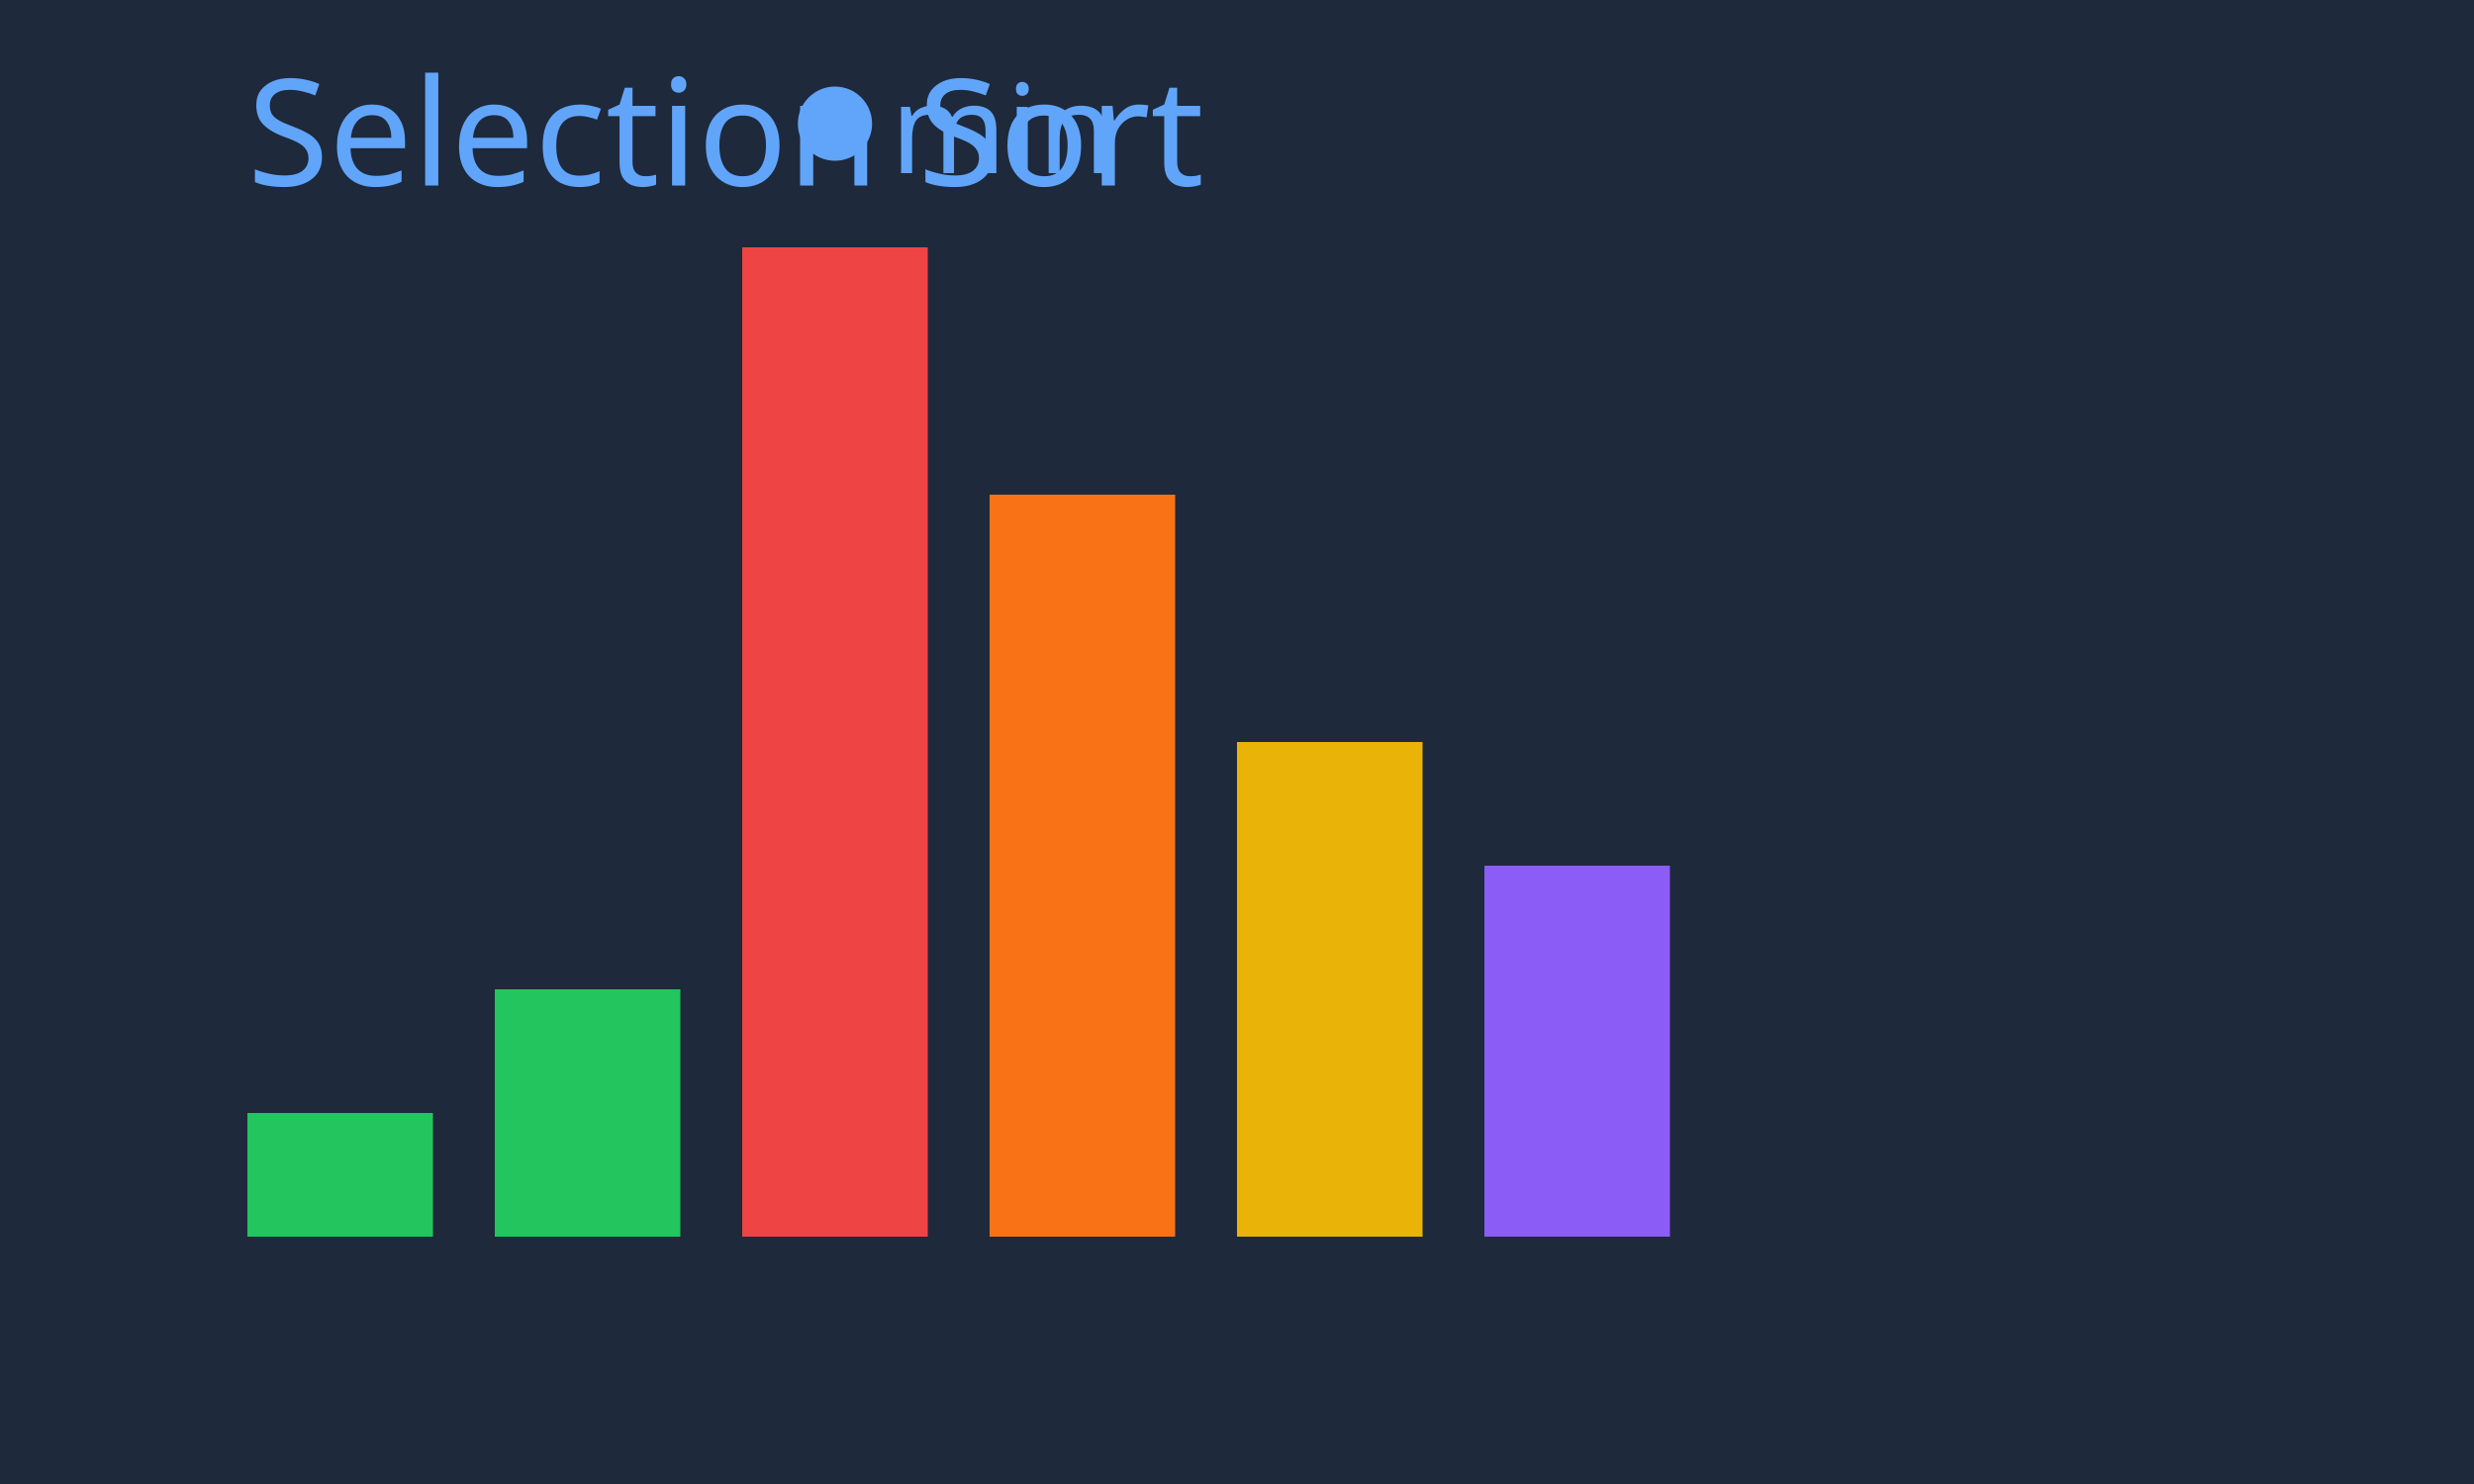
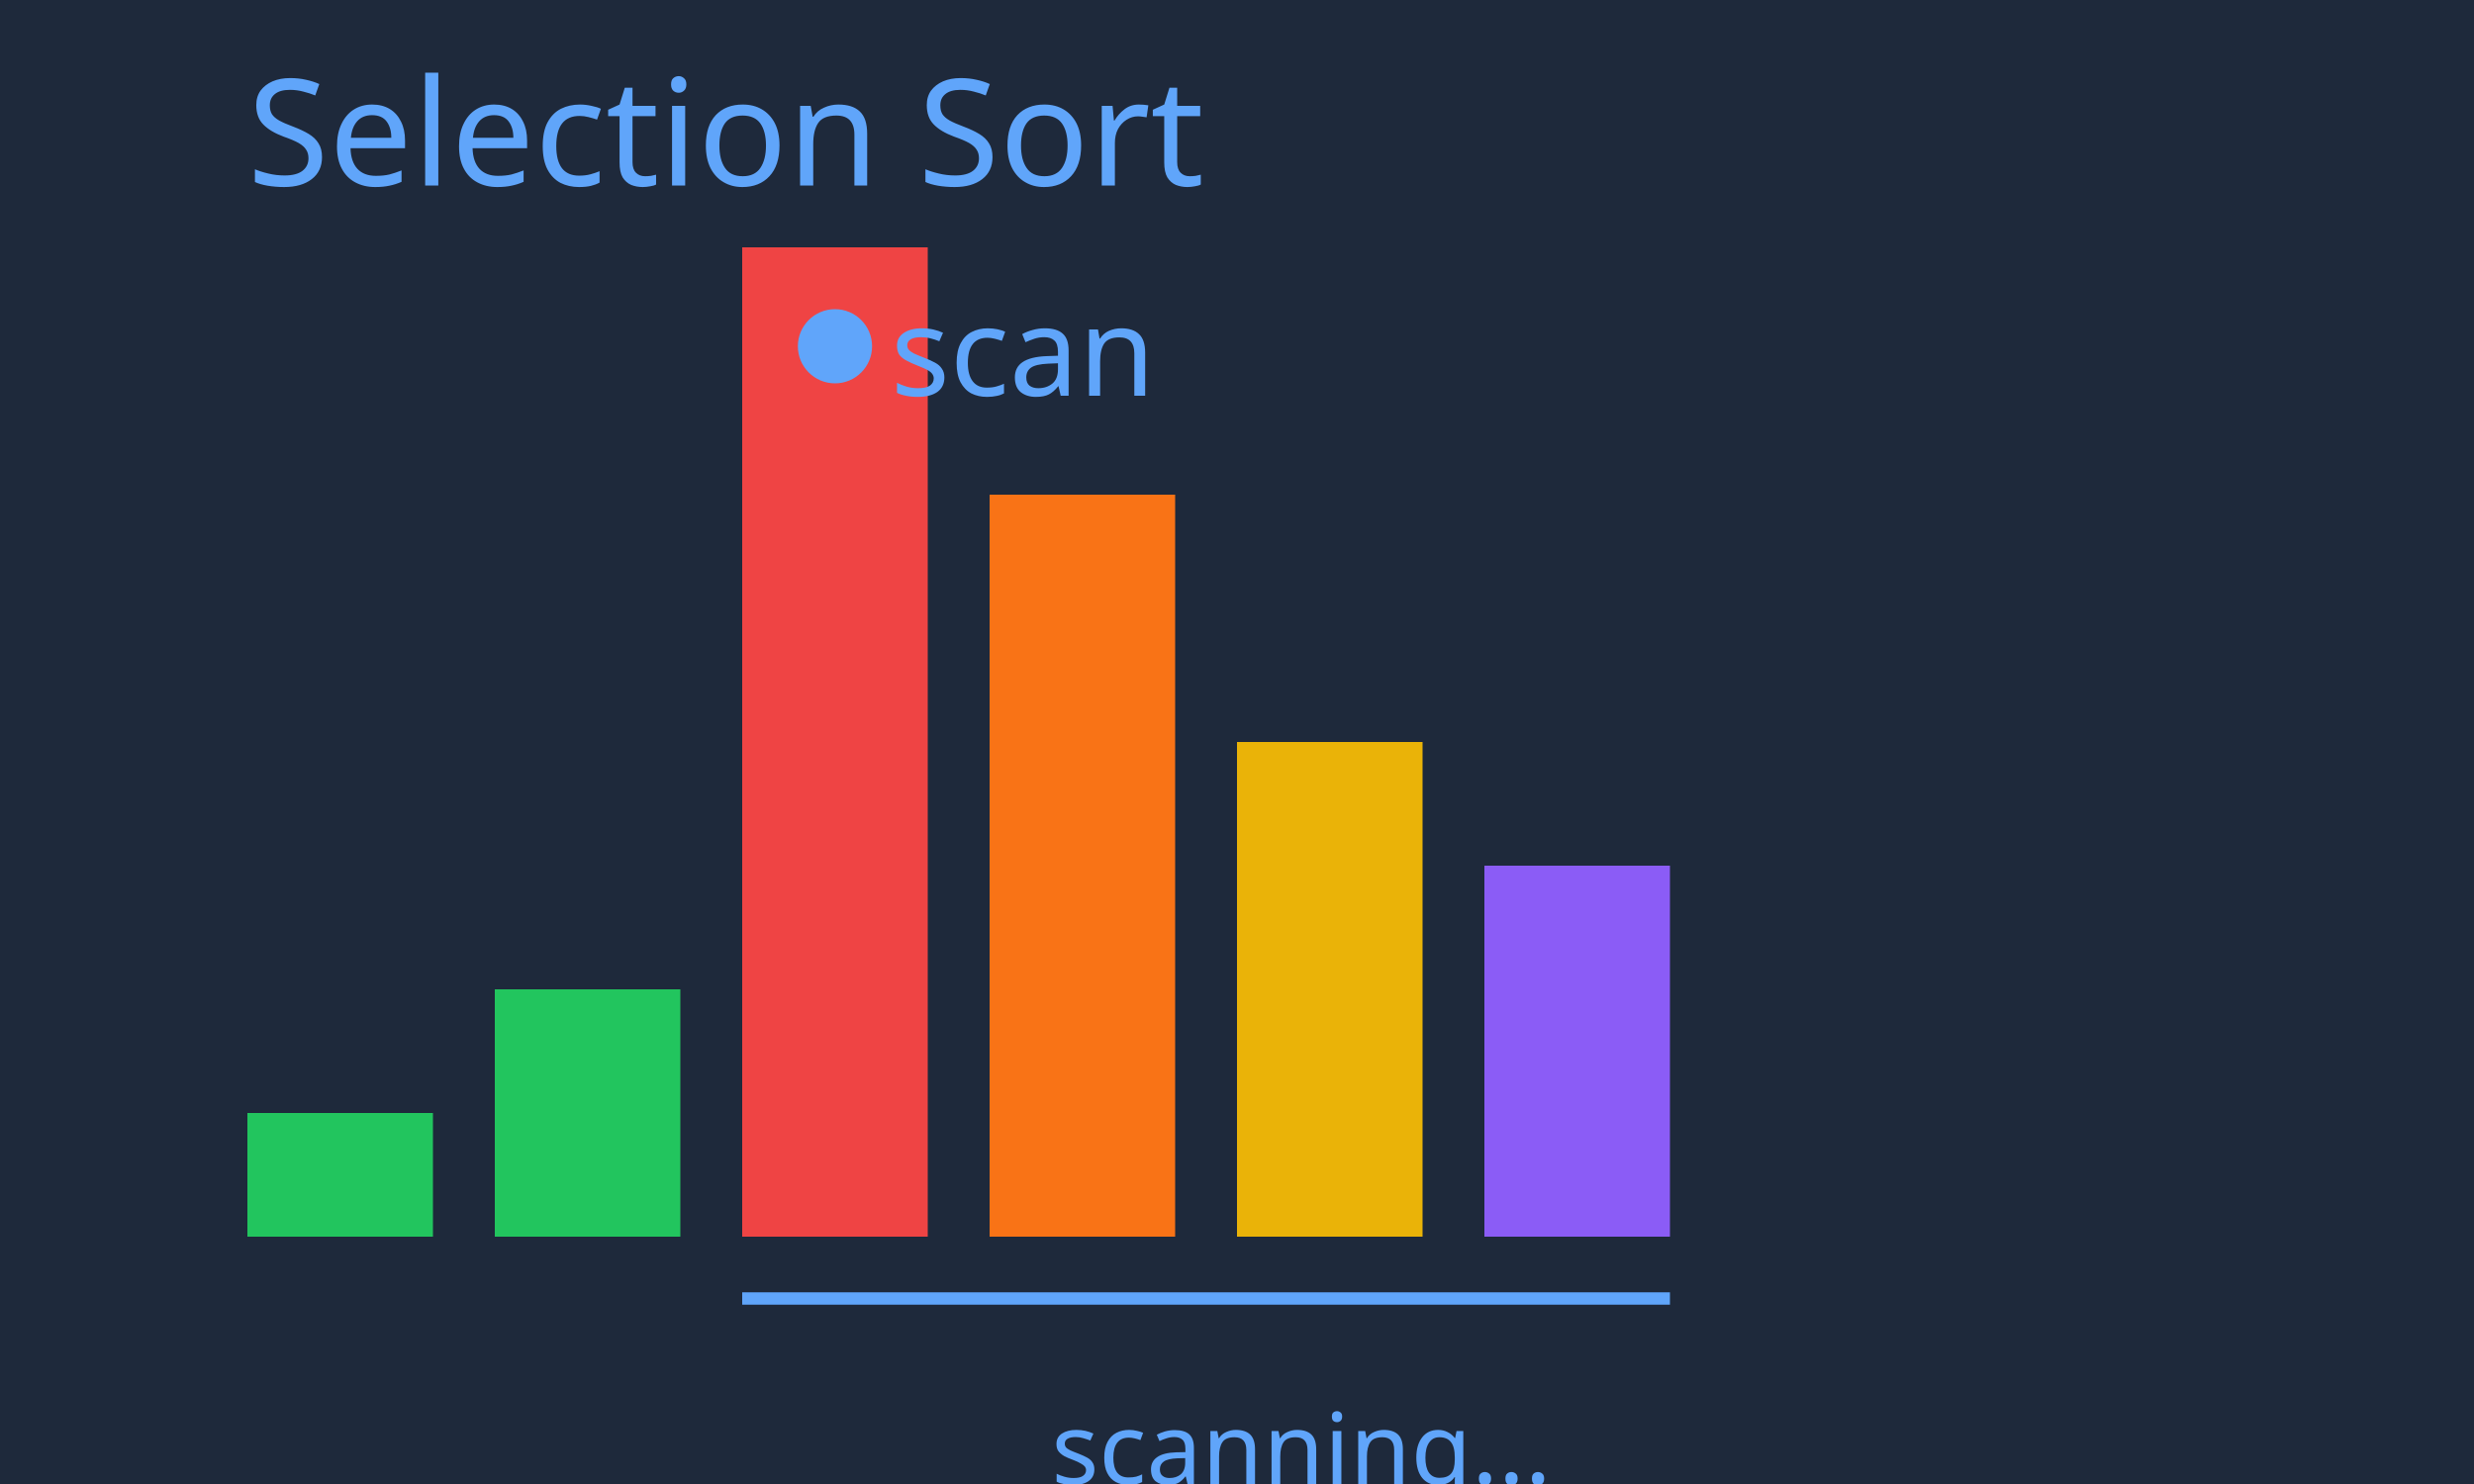
<svg xmlns="http://www.w3.org/2000/svg" width="200" height="120">
  <rect width="200" height="120" fill="#1e293b" />
  <g transform="translate(20,20)">
    <text x="0" y="-5" fill="#60a5fa" font-family="sans-serif" font-size="12">Selection Sort</text>
    <rect x="0" y="70" width="15" height="10" fill="#22c55e" />
    <rect x="20" y="60" width="15" height="20" fill="#22c55e" />
    <rect x="40" y="0" width="15" height="80" fill="#ef4444" />
    <rect x="60" y="20" width="15" height="60" fill="#f97316" />
    <rect x="80" y="40" width="15" height="40" fill="#eab308" />
    <rect x="100" y="50" width="15" height="30" fill="#8b5cf6" />
-     <circle cx="47.5" cy="-10" r="3" fill="#60a5fa" />
-     <text x="52" y="-6" fill="#60a5fa" font-family="sans-serif" font-size="10">min</text>
+     <circle cx="47.5" cy="8" r="3" fill="#60a5fa">
+       <animateTransform attributeName="transform" values="translate(0,0);translate(20,0);translate(40,0);translate(60,0);translate(0,0)" dur="3s" repeatCount="indefinite" />
+     </circle>
+     <text x="52" y="12" fill="#60a5fa" font-family="sans-serif" font-size="10">scan</text>
+     <rect x="0" y="70" width="15" height="10" fill="none" stroke="#60a5fa" stroke-width="2" opacity="0">
+       <animate attributeName="opacity" values="0;1;0" dur="1.5s" repeatCount="indefinite" />
+     </rect>
+     <line x1="40" y1="85" x2="115" y2="85" stroke="#60a5fa" stroke-width="1">
+       <animate attributeName="stroke-dasharray" values="0,75;75,0;0,75" dur="3s" repeatCount="indefinite" />
+     </line>
+     <text x="65" y="100" fill="#60a5fa" font-family="sans-serif" font-size="8">scanning...</text>
  </g>
</svg>
